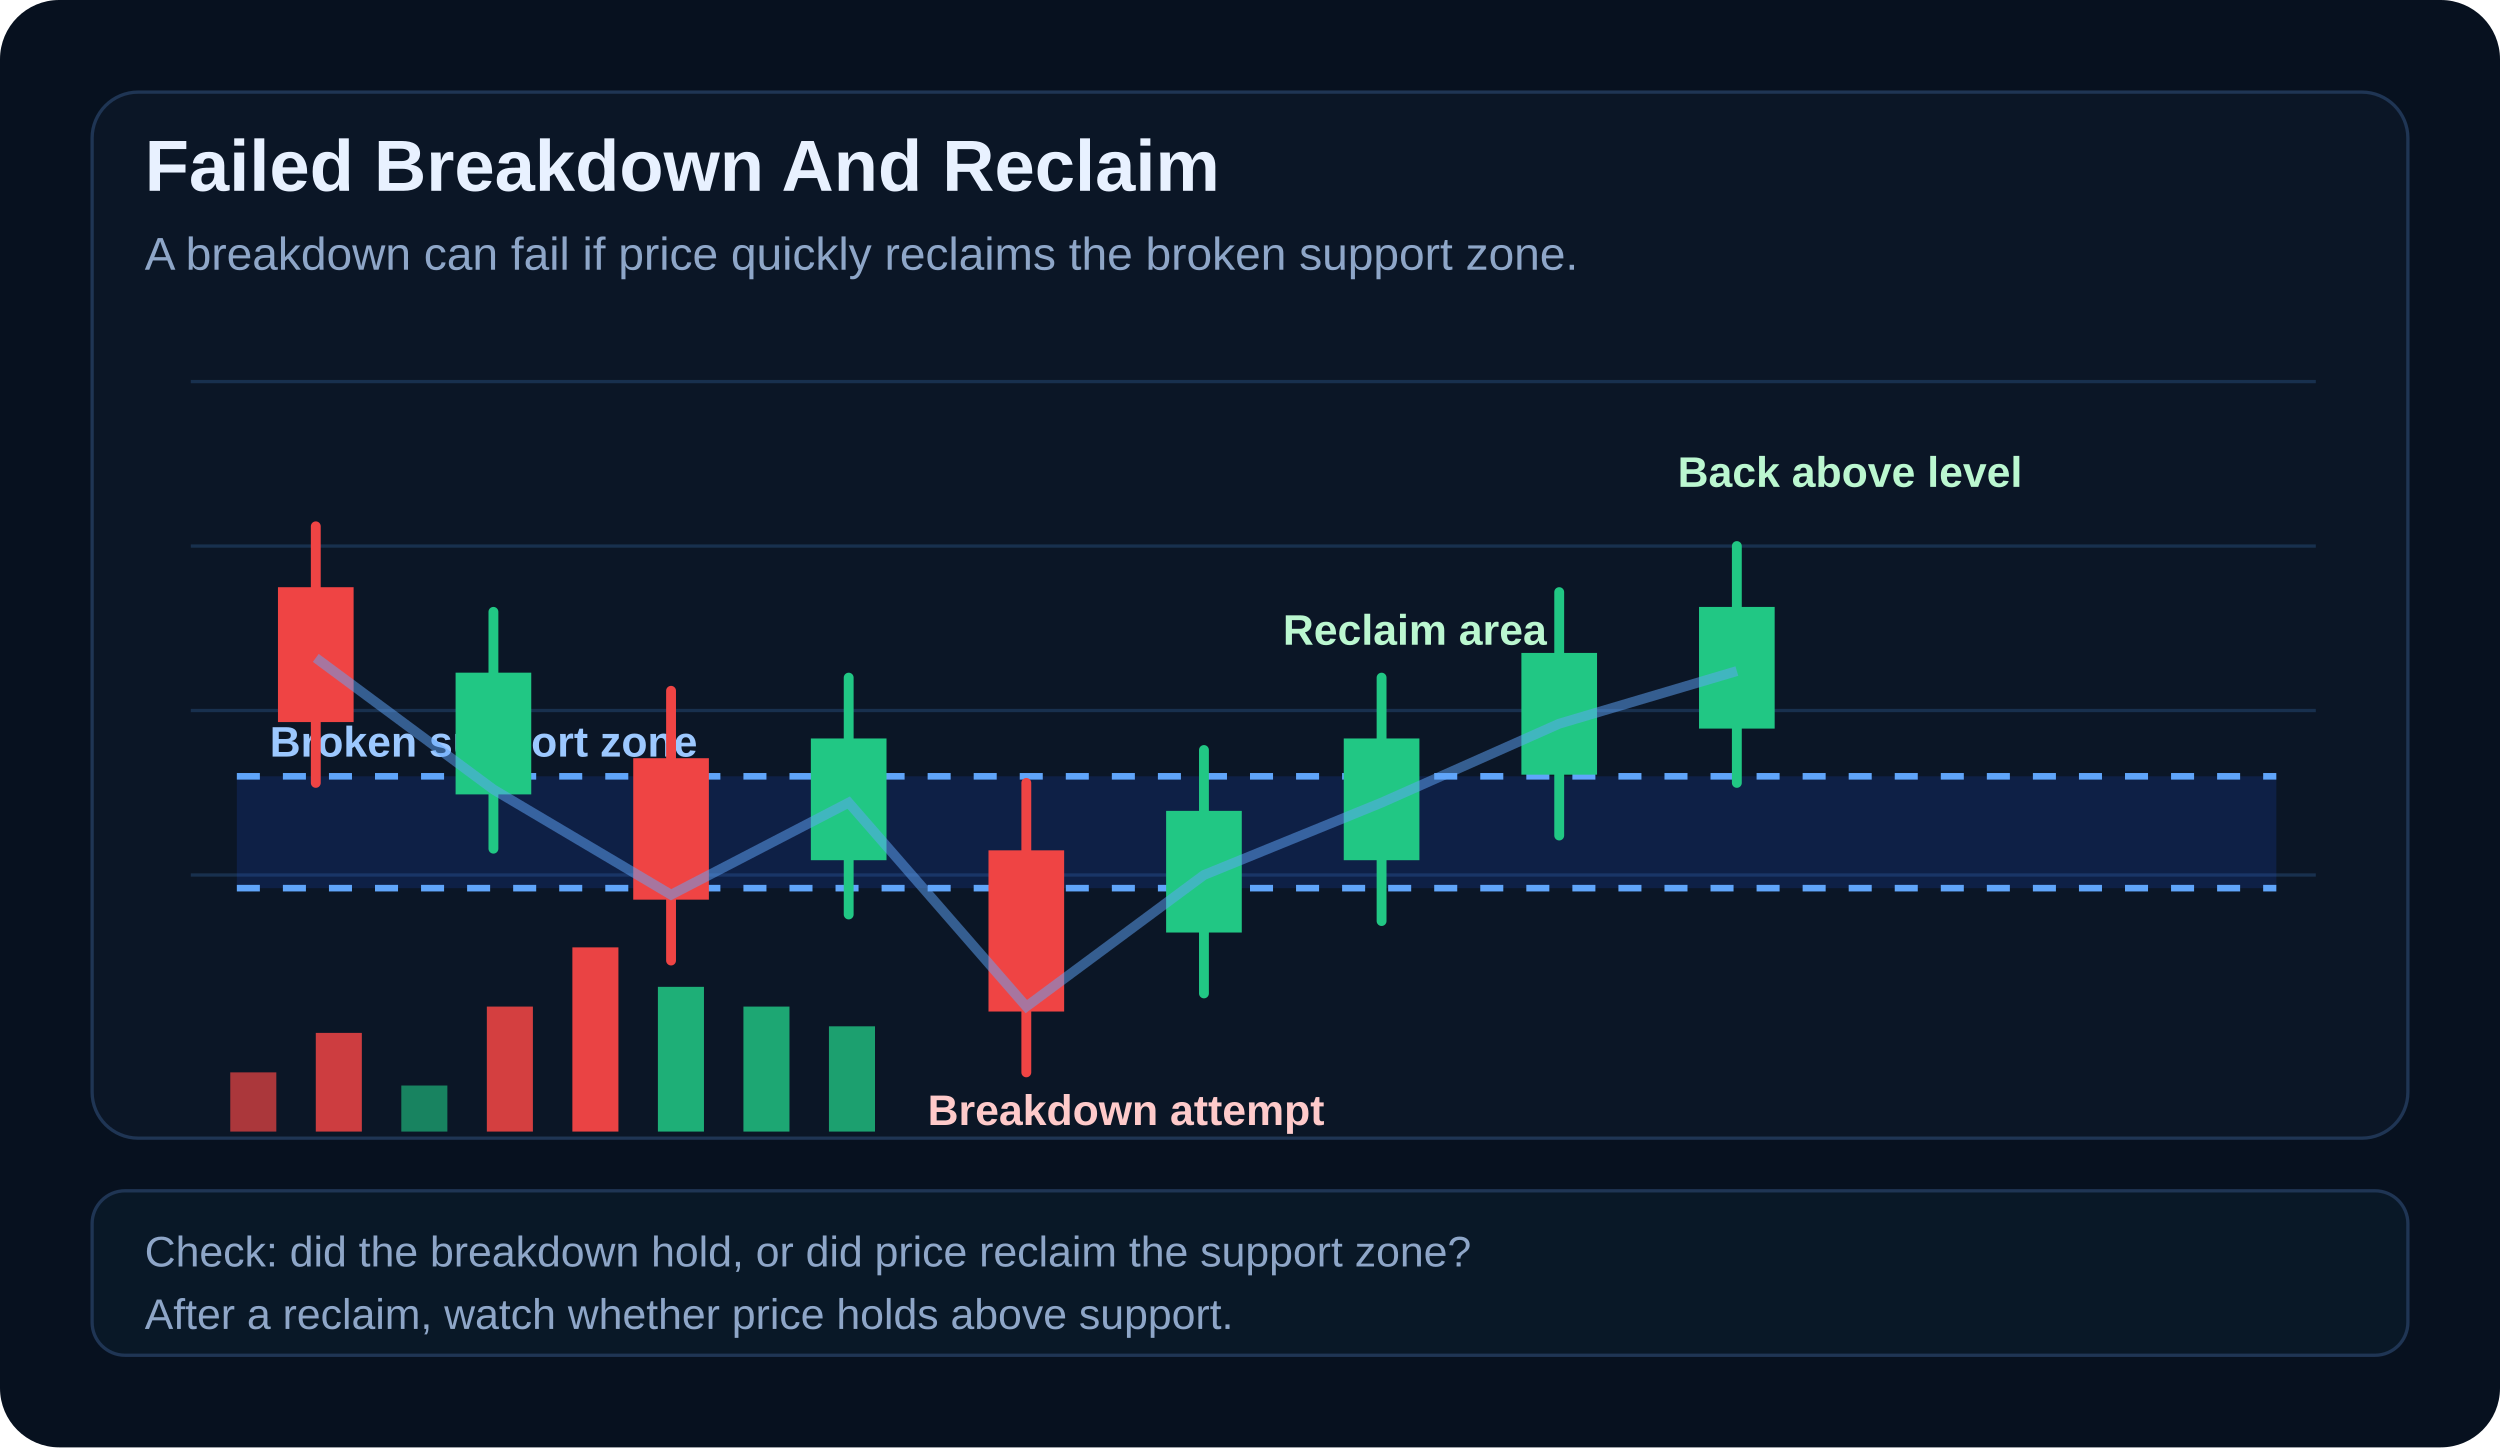
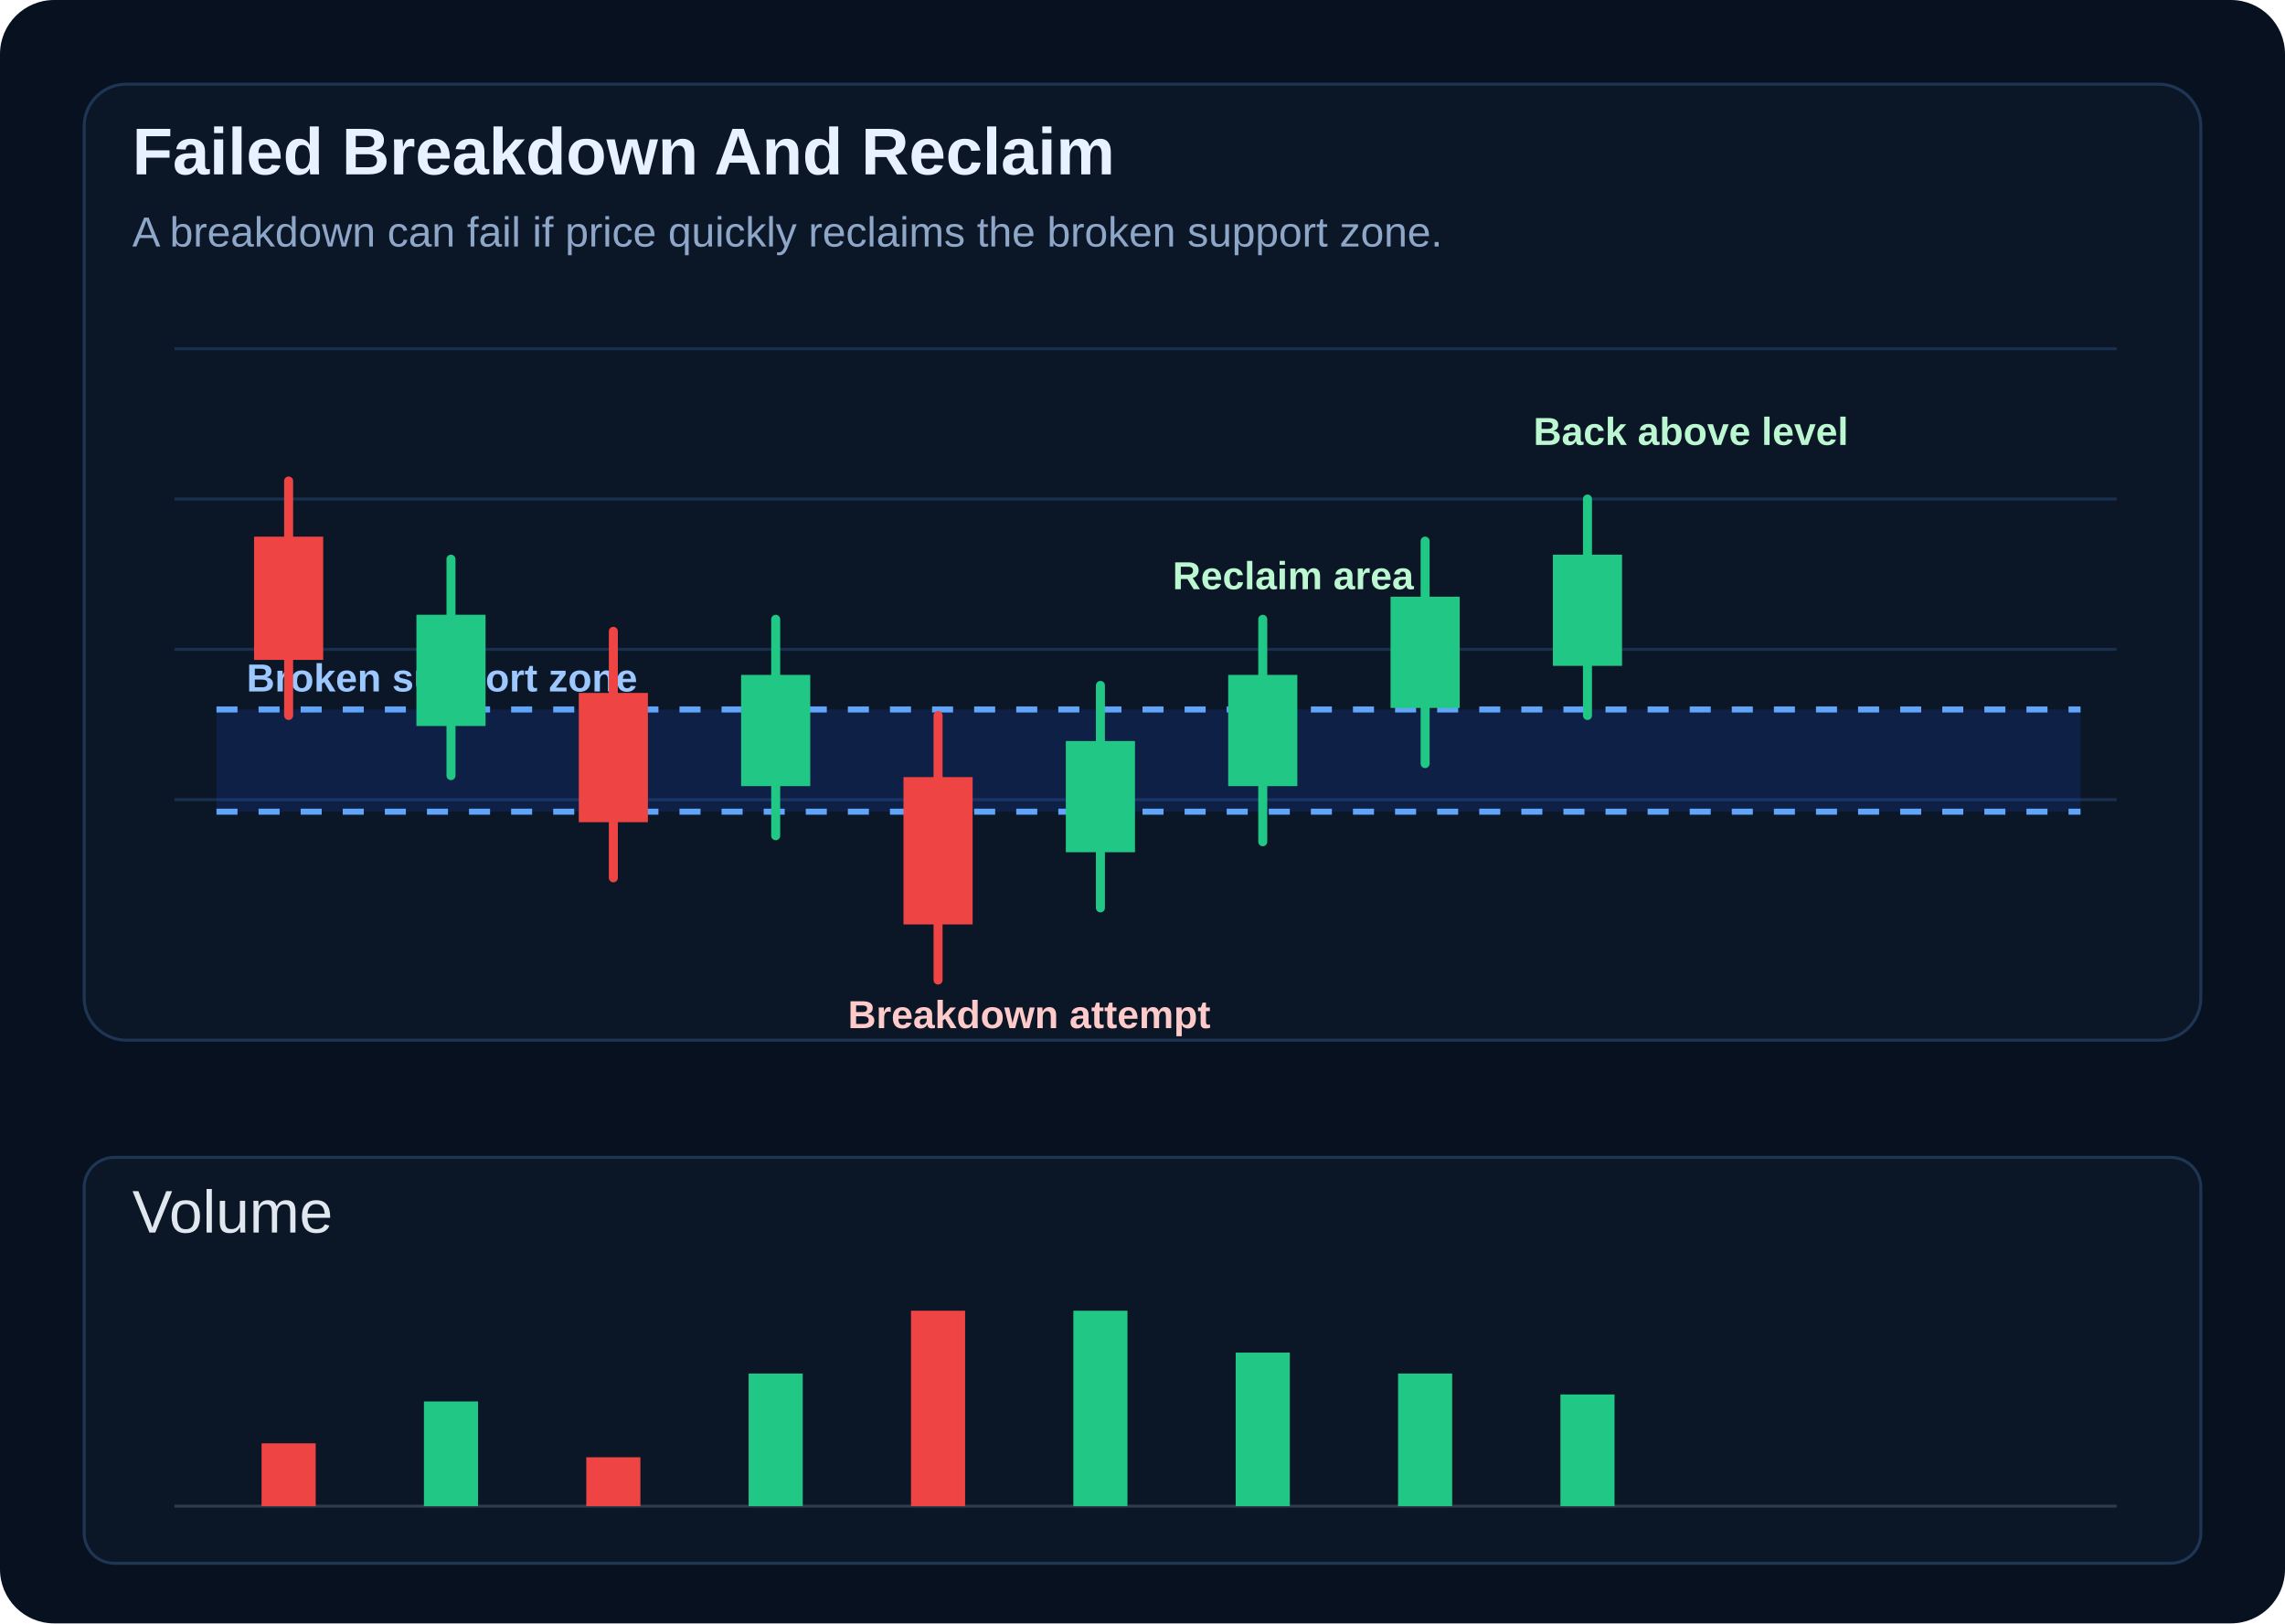
- <svg xmlns="http://www.w3.org/2000/svg" viewBox="0 0 760 440" role="img" aria-labelledby="title desc">
-   <rect width="760" height="440" rx="18" fill="#07111f" />
+ <svg xmlns="http://www.w3.org/2000/svg" viewBox="0.0 0.0 760.0 540.0" role="img" aria-labelledby="title desc">
+   <rect width="760" height="540.0" rx="18" fill="#07111f" />
  <rect x="28" y="28" width="704" height="318" rx="14" fill="#0b1626" stroke="#1f3554" />
  <text x="44" y="58" fill="#e8f1ff" font-family="Arial, sans-serif" font-size="22" font-weight="700">Failed Breakdown And Reclaim</text>
  <text x="44" y="82" fill="#8ea6c8" font-family="Arial, sans-serif" font-size="14">A breakdown can fail if price quickly reclaims the broken support zone.</text>
  <g stroke="#18304e" stroke-width="1">
    <line x1="58" y1="116" x2="704" y2="116" />
    <line x1="58" y1="166" x2="704" y2="166" />
    <line x1="58" y1="216" x2="704" y2="216" />
    <line x1="58" y1="266" x2="704" y2="266" />
  </g>
  <rect x="72" y="236" width="620" height="34" fill="#1d4ed8" opacity=".18" />
  <line x1="72" y1="236" x2="692" y2="236" stroke="#60a5fa" stroke-width="2" stroke-dasharray="7 7" />
  <line x1="72" y1="270" x2="692" y2="270" stroke="#60a5fa" stroke-width="2" stroke-dasharray="7 7" />
  <text x="82" y="230" fill="#9cc8ff" font-family="Arial, sans-serif" font-size="13" font-weight="700">Broken support zone</text>
  <g stroke-linecap="round" stroke-width="3">
    <g stroke="#ef4444" fill="#ef4444">
      <line x1="96" y1="160" x2="96" y2="238" />
      <rect x="86" y="180" width="20" height="38" />
      <line x1="204" y1="210" x2="204" y2="292" />
      <rect x="194" y="232" width="20" height="40" />
      <line x1="312" y1="238" x2="312" y2="326" />
      <rect x="302" y="260" width="20" height="46" />
    </g>
    <g stroke="#21c784" fill="#21c784">
      <line x1="150" y1="186" x2="150" y2="258" />
      <rect x="140" y="206" width="20" height="34" />
      <line x1="258" y1="206" x2="258" y2="278" />
      <rect x="248" y="226" width="20" height="34" />
      <line x1="366" y1="228" x2="366" y2="302" />
      <rect x="356" y="248" width="20" height="34" />
      <line x1="420" y1="206" x2="420" y2="280" />
      <rect x="410" y="226" width="20" height="34" />
      <line x1="474" y1="180" x2="474" y2="254" />
      <rect x="464" y="200" width="20" height="34" />
      <line x1="528" y1="166" x2="528" y2="238" />
      <rect x="518" y="186" width="20" height="34" />
    </g>
  </g>
-   <path d="M96 200 L150 240 L204 272 L258 244 L312 306 L366 266 L420 244 L474 220 L528 204" fill="none" stroke="#60a5fa" stroke-width="3" opacity=".5" />
  <g font-family="Arial, sans-serif" font-size="13" font-weight="700">
    <text x="282" y="342" fill="#fecaca">Breakdown attempt</text>
    <text x="390" y="196" fill="#bbf7d0">Reclaim area</text>
    <text x="510" y="148" fill="#bbf7d0">Back above level</text>
  </g>
-   <g>
-     <rect x="70" y="326" width="14" height="18" fill="#ef4444" opacity=".7" />
-     <rect x="96" y="314" width="14" height="30" fill="#ef4444" opacity=".85" />
-     <rect x="122" y="330" width="14" height="14" fill="#21c784" opacity=".62" />
-     <rect x="148" y="306" width="14" height="38" fill="#ef4444" opacity=".88" />
-     <rect x="174" y="288" width="14" height="56" fill="#ef4444" opacity=".98" />
-     <rect x="200" y="300" width="14" height="44" fill="#21c784" opacity=".86" />
-     <rect x="226" y="306" width="14" height="38" fill="#21c784" opacity=".82" />
-     <rect x="252" y="312" width="14" height="32" fill="#21c784" opacity=".78" />
-   </g>
-   <rect x="28" y="362" width="704" height="50" rx="10" fill="#091827" stroke="#1f3554" />
-   <text x="44" y="385" fill="#8ea6c8" font-family="Arial, sans-serif" font-size="13">Check: did the breakdown hold, or did price reclaim the support zone?</text>
-   <text x="44" y="404" fill="#8ea6c8" font-family="Arial, sans-serif" font-size="13">After a reclaim, watch whether price holds above support.</text>
+   <rect x="28" y="385.0" width="704" height="135" rx="10" fill="#0b1626" stroke="#1f3554" />
+   <text x="44" y="410.0" font-family="Arial, sans-serif" font-size="20" fill="#e1e7ef">Volume</text>
+   <line x1="58" y1="501.0" x2="704" y2="501.0" stroke="#303a49" />
+   <rect x="87.0" y="480.107" width="18" height="20.893" fill="#ef4444" />
+   <rect x="141.0" y="466.179" width="18" height="34.821" fill="#21c784" />
+   <rect x="195.0" y="484.75" width="18" height="16.25" fill="#ef4444" />
+   <rect x="249.0" y="456.893" width="18" height="44.107" fill="#21c784" />
+   <rect x="303.0" y="436.0" width="18" height="65.0" fill="#ef4444" />
+   <rect x="357.0" y="436.0" width="18" height="65.0" fill="#21c784" />
+   <rect x="411.0" y="449.929" width="18" height="51.071" fill="#21c784" />
+   <rect x="465.0" y="456.893" width="18" height="44.107" fill="#21c784" />
+   <rect x="519.0" y="463.857" width="18" height="37.143" fill="#21c784" />
</svg>
